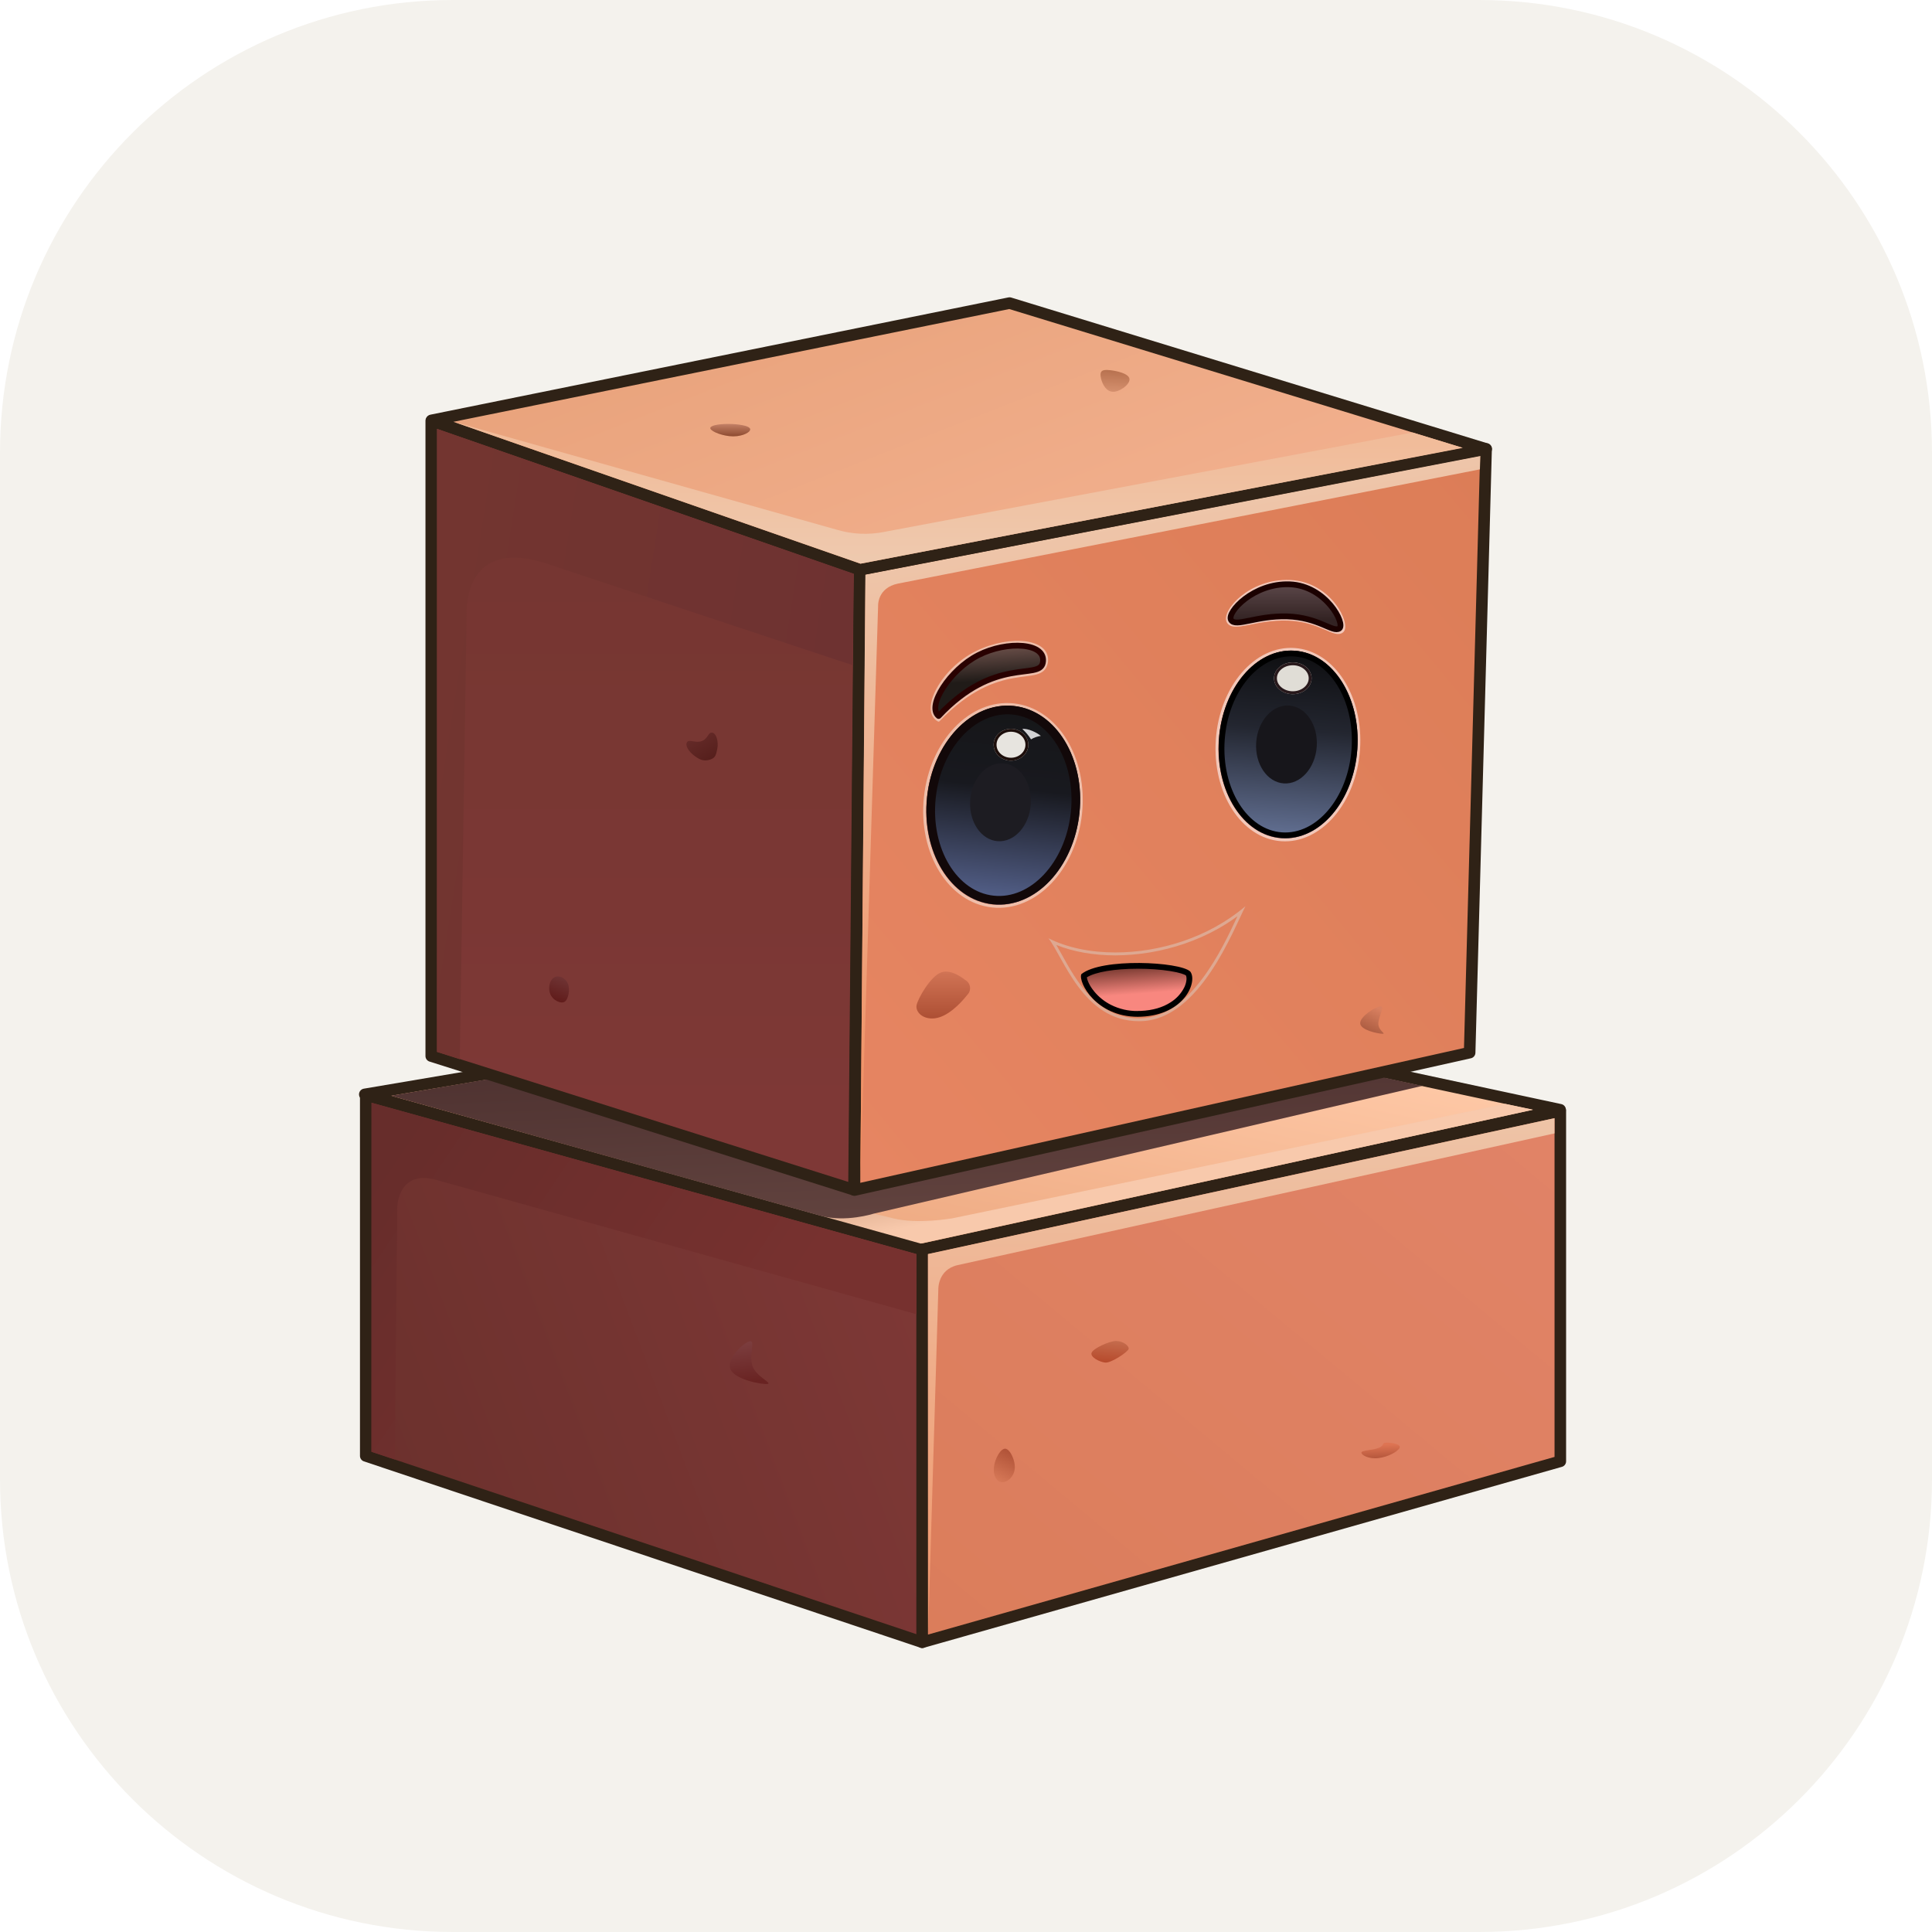
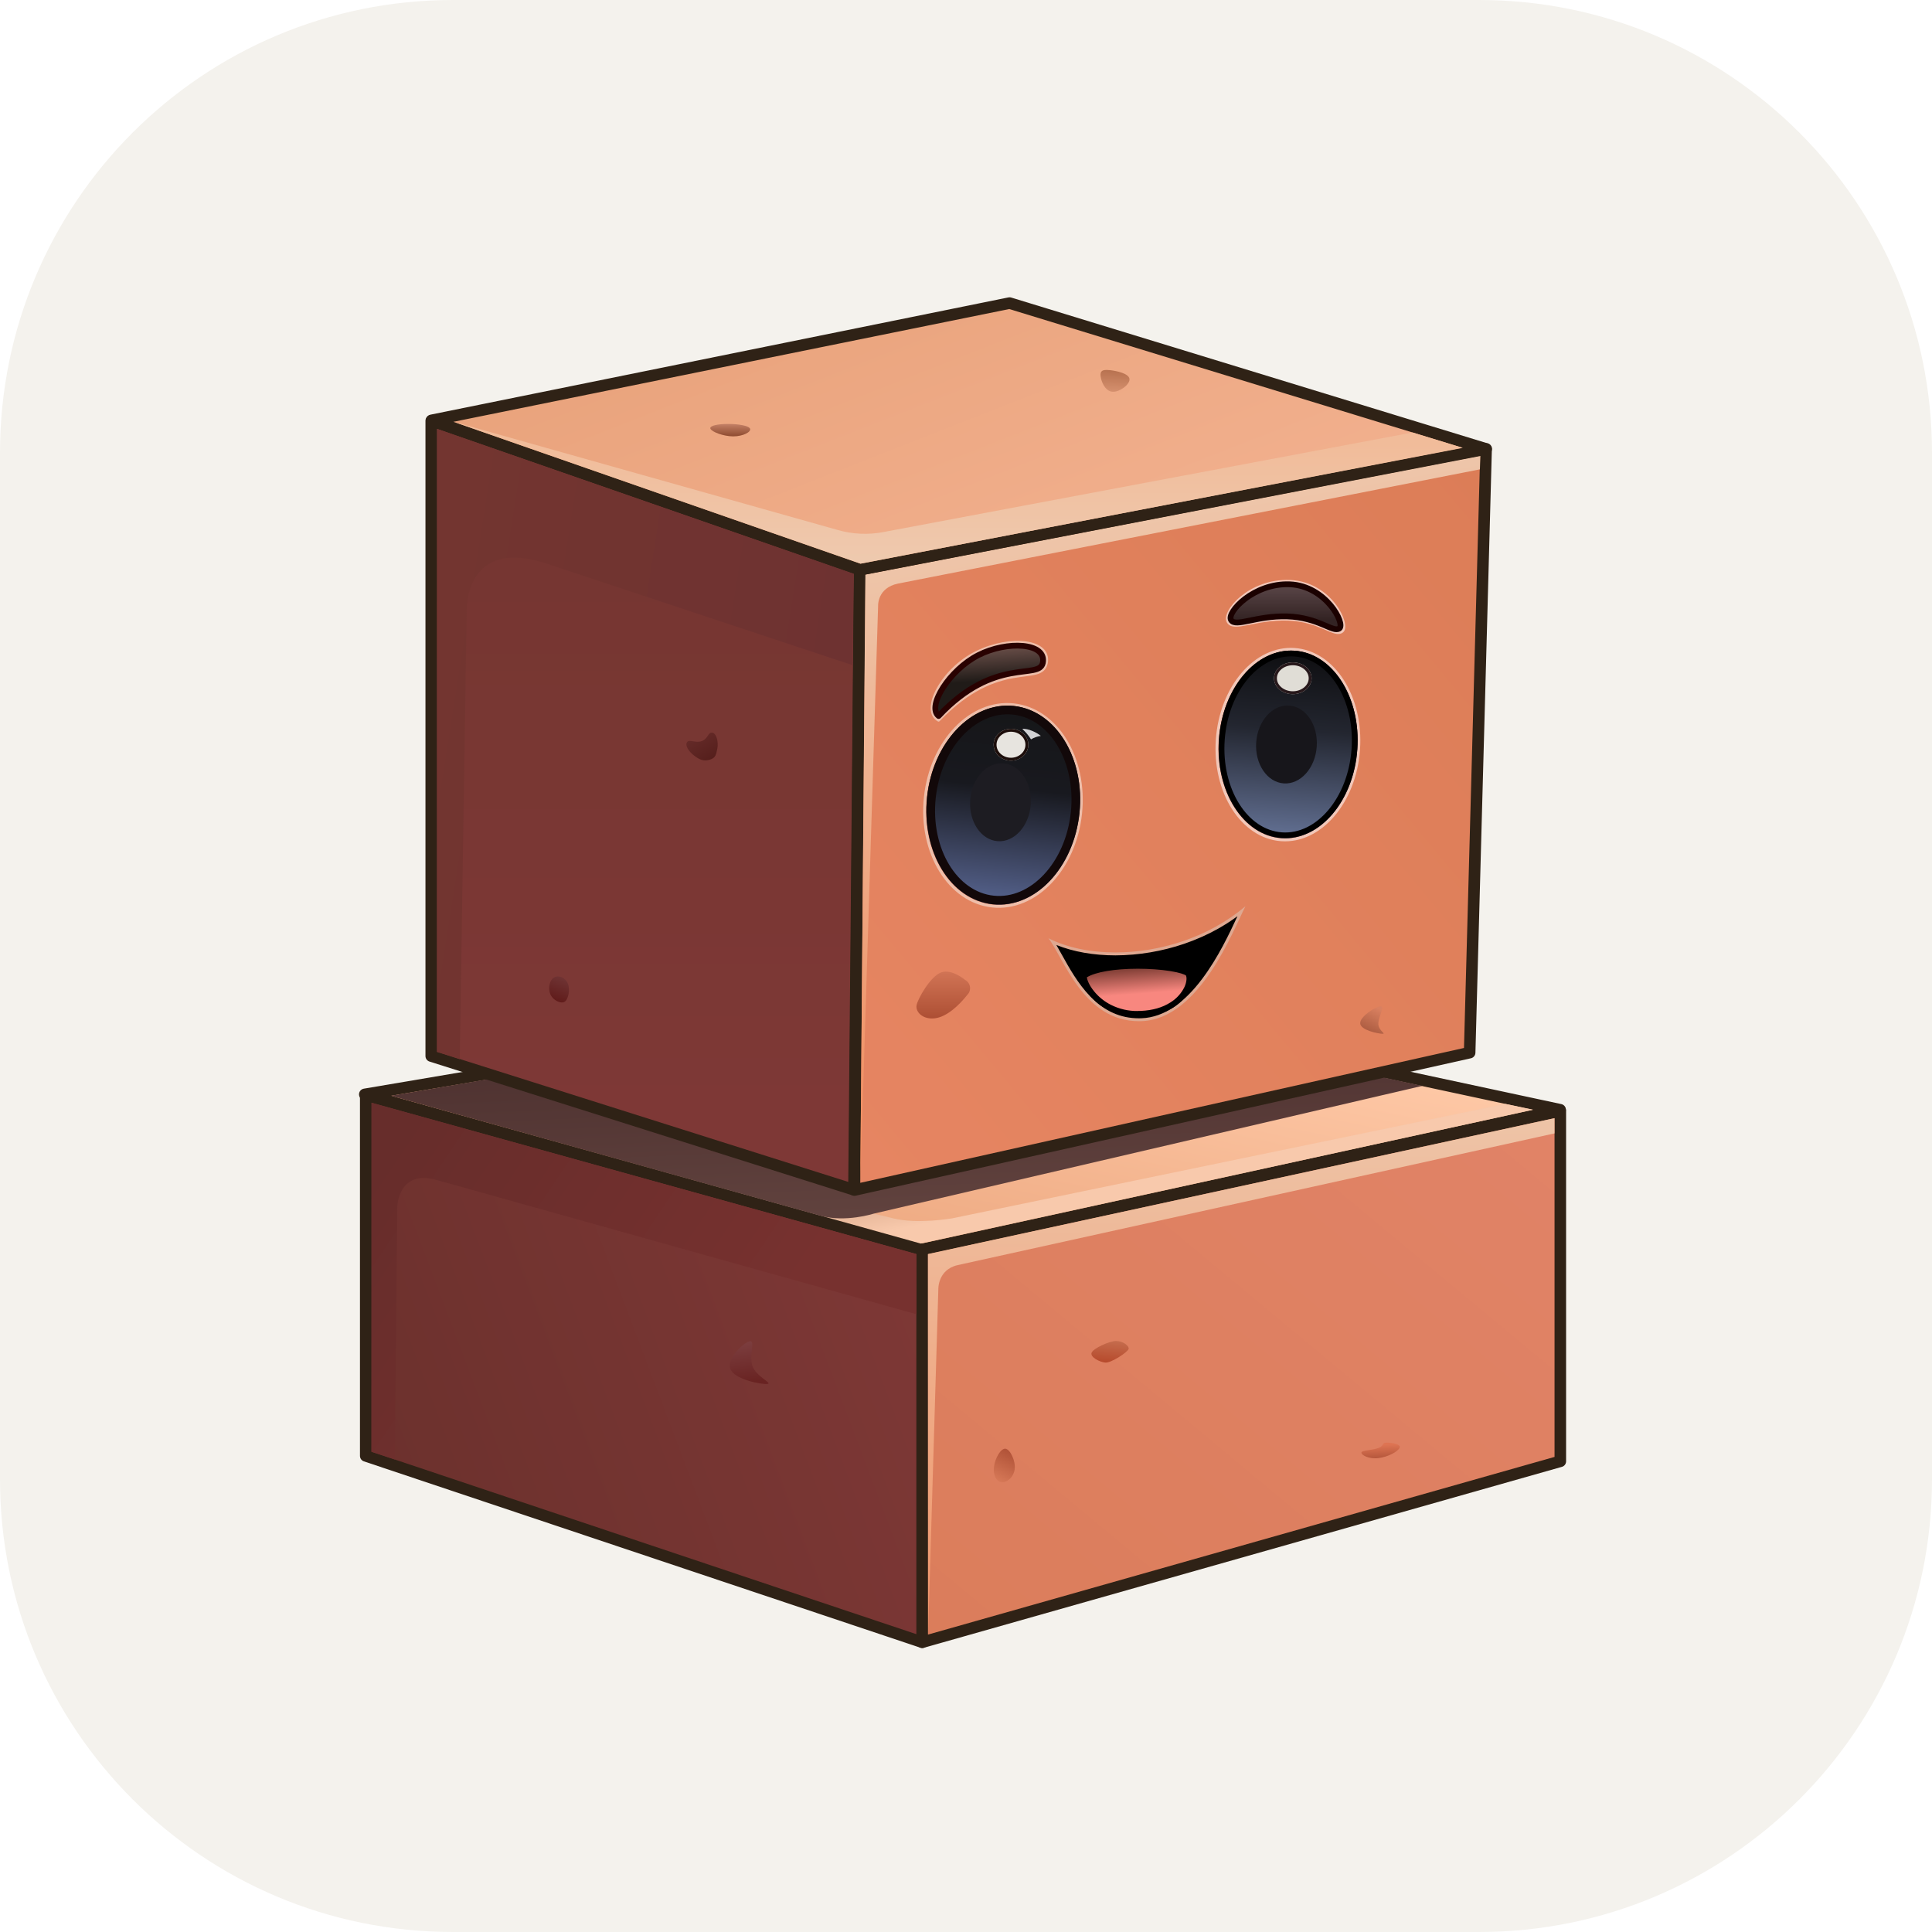
<svg xmlns="http://www.w3.org/2000/svg" width="256" height="256" viewBox="0 0 256 256" fill="none">
  <rect width="256" height="256" rx="60" fill="#F4F2ED" />
-   <g transform="translate(31.7 30.7) scale(0.383)">
+   <g transform="translate(31.7 30.7) scale(0.383)" fill="#000000">
    <defs>
      <linearGradient id="formisch-light-b" x2="1" y1=".66" y2=".29" gradientUnits="objectBoundingBox">
        <stop offset="0" stop-color="#6c312d" />
        <stop offset="1" stop-color="#7e3836" />
      </linearGradient>
      <linearGradient id="formisch-light-c" x1="1" x2="0" y2="1" gradientUnits="objectBoundingBox">
        <stop offset="0" stop-color="#e18367" />
        <stop offset="1" stop-color="#db7d5b" />
      </linearGradient>
      <linearGradient id="formisch-light-d" x1="1" x2=".47" y1=".46" y2="1" gradientUnits="objectBoundingBox">
        <stop offset="0" stop-color="#fec8a6" />
        <stop offset="1" stop-color="#eeaa82" />
      </linearGradient>
      <linearGradient id="formisch-light-e" x1=".21" x2=".56" y1=".5" y2=".72" gradientUnits="objectBoundingBox">
        <stop offset="0" stop-color="#a87657" />
        <stop offset="1" stop-color="#f8c9ac" />
      </linearGradient>
      <linearGradient id="formisch-light-f" x1=".29" x2=".07" y1="1.29" y2=".19" gradientUnits="objectBoundingBox">
        <stop offset="0" stop-color="#674843" />
        <stop offset="1" stop-color="#4b2f2e" />
      </linearGradient>
      <linearGradient id="formisch-light-g" x1=".5" x2=".5" y1=".1" y2=".91" gradientUnits="objectBoundingBox">
        <stop offset="0" stop-color="#753631" />
        <stop offset="1" stop-color="#7e3836" />
      </linearGradient>
      <linearGradient id="formisch-light-h" x2="1" y1=".16" y2=".4" gradientUnits="objectBoundingBox">
        <stop offset="0" stop-color="#733530" />
        <stop offset="1" stop-color="#6e3231" />
      </linearGradient>
      <linearGradient id="formisch-light-i" x1="1" x2="0" y2=".98" gradientUnits="objectBoundingBox">
        <stop offset="0" stop-color="#dc7d57" />
        <stop offset="1" stop-color="#e68562" />
      </linearGradient>
      <linearGradient id="formisch-light-j" x1=".15" x2=".28" y1=".09" y2=".95" gradientUnits="objectBoundingBox">
        <stop offset="0" stop-color="#eec8ad" />
        <stop offset="1" stop-color="#f08a5c" />
      </linearGradient>
      <linearGradient id="formisch-light-k" x1=".85" x2=".12" y1=".71" y2=".24" gradientUnits="objectBoundingBox">
        <stop offset="0" stop-color="#f2b08e" />
        <stop offset="1" stop-color="#e9a37c" />
      </linearGradient>
      <linearGradient id="formisch-light-l" x1=".5" x2=".5" y1=".16" y2="1.09" gradientUnits="objectBoundingBox">
        <stop offset="0" stop-color="#f1bc9a" />
        <stop offset="1" stop-color="#eecbb1" />
      </linearGradient>
      <linearGradient id="formisch-light-m" x1=".5" x2=".5" y2="1" gradientUnits="objectBoundingBox">
        <stop offset="0" stop-color="#eec4a7" />
        <stop offset="1" stop-color="#f0956a" />
      </linearGradient>
      <linearGradient id="formisch-light-n" x1=".01" x2=".78" y1=".18" y2=".52" gradientUnits="objectBoundingBox">
        <stop offset="0" stop-color="#672d2b" />
        <stop offset="1" stop-color="#77312f" />
      </linearGradient>
      <linearGradient id="formisch-light-o" x1=".34" x2=".85" y1=".12" y2=".9" gradientUnits="objectBoundingBox">
        <stop offset="0" stop-color="#642a28" />
        <stop offset="1" stop-color="#561f1c" />
      </linearGradient>
      <linearGradient id="formisch-light-p" x1=".76" x2=".5" y1=".13" y2="1" gradientUnits="objectBoundingBox">
        <stop offset="0" stop-color="#6e3232" />
        <stop offset="1" stop-color="#601b1a" />
      </linearGradient>
      <linearGradient id="formisch-light-q" x1=".5" x2=".44" y2="1" gradientUnits="objectBoundingBox">
        <stop offset="0" stop-color="#b7714f" />
        <stop offset="1" stop-color="#d5906e" />
      </linearGradient>
      <linearGradient id="formisch-light-r" x1=".5" x2=".5" y2="1" gradientUnits="objectBoundingBox">
        <stop offset="0" stop-color="#c38066" />
        <stop offset="1" stop-color="#8e4b30" />
      </linearGradient>
      <linearGradient id="formisch-light-s" x1=".5" x2=".5" y2="1" gradientUnits="objectBoundingBox">
        <stop offset="0" stop-color="#d17455" />
        <stop offset="1" stop-color="#ad4f34" />
      </linearGradient>
      <linearGradient id="formisch-light-t" x1=".6" x2=".24" y2=".89" gradientUnits="objectBoundingBox">
        <stop offset="0" stop-color="#d98060" />
        <stop offset="1" stop-color="#ac5c41" />
      </linearGradient>
      <linearGradient id="formisch-light-u" x1=".45" x2=".57" y2=".95" gradientUnits="objectBoundingBox">
        <stop offset="0" stop-color="#7c3e3f" />
        <stop offset="1" stop-color="#692322" />
      </linearGradient>
      <linearGradient id="formisch-light-v" x1=".71" x2=".43" y1=".1" y2="1" gradientUnits="objectBoundingBox">
        <stop offset="0" stop-color="#b25439" />
        <stop offset="1" stop-color="#d57756" />
      </linearGradient>
      <linearGradient id="formisch-light-w" x1=".43" x2=".27" y1="-.13" y2=".94" gradientUnits="objectBoundingBox">
        <stop offset="0" stop-color="#c66f50" />
        <stop offset="1" stop-color="#b74b2d" />
      </linearGradient>
      <linearGradient id="formisch-light-x" x1=".5" x2=".5" y2="1" gradientUnits="objectBoundingBox">
        <stop offset="0" stop-color="#0e0e10" />
        <stop offset=".42" stop-color="#232630" />
        <stop offset="1" stop-color="#637194" />
      </linearGradient>
      <linearGradient id="formisch-light-y" x1=".5" x2=".5" y2="1" gradientUnits="objectBoundingBox">
        <stop offset="0" stop-color="#161618" />
        <stop offset=".41" stop-color="#18191f" />
        <stop offset="1" stop-color="#56638e" />
      </linearGradient>
      <linearGradient id="formisch-light-z" x1=".53" x2=".62" y1=".41" y2=".95" gradientUnits="objectBoundingBox">
        <stop offset="0" stop-color="#f8877f" />
        <stop offset="1" stop-color="#7c3c33" />
      </linearGradient>
      <linearGradient id="formisch-light-A" x1=".45" x2=".5" y2=".5" gradientUnits="objectBoundingBox">
        <stop offset="0" stop-color="#6f524c" />
        <stop offset="1" stop-color="#201b18" />
      </linearGradient>
      <linearGradient id="formisch-light-B" x1=".5" x2=".5" y2=".79" gradientUnits="objectBoundingBox">
        <stop offset="0" stop-color="#5b4749" />
        <stop offset="1" stop-color="#332323" />
      </linearGradient>
      <linearGradient id="formisch-light-C" x1=".41" x2=".5" y1=".15" y2="1" gradientUnits="objectBoundingBox">
        <stop offset="0" stop-color="#de7453" />
        <stop offset="1" stop-color="#b5573c" />
      </linearGradient>
    </defs>
    <path fill="url(#formisch-light-b)" stroke="#2f2216" stroke-linecap="round" stroke-linejoin="round" stroke-width="4" d="m1362.77 673.74 192.52 53.46V863l-192.52-64.47Z" transform="translate(-1319 -375)" />
    <path fill="url(#formisch-light-c)" stroke="#2f2216" stroke-linecap="round" stroke-linejoin="round" stroke-width="4" d="m1555.29 863 220.76-62.6V679.22l-220.76 47.87Z" transform="translate(-1319 -375)" />
    <path fill="url(#formisch-light-d)" stroke="#2f2216" stroke-linecap="round" stroke-linejoin="round" stroke-width="4" d="m1555.29 727.06-192.85-53.6 217.24-36.78 196.3 42.1Z" transform="translate(-1319 -375)" />
    <path fill="url(#formisch-light-e)" d="m447.63 303.76-211.87 46.31-183.15-51.11 173.77 42.42c8.2 2.02 20.13 0 20.13 0L438 301.75Z" />
    <path fill="url(#formisch-light-f)" d="m1728.3 1956.52-189.8 44.2s-9.7 3.14-18.45.72l-148.48-41.5 208.07-35.58Z" transform="translate(-1319 -1661)" />
    <path fill="url(#formisch-light-g)" stroke="#2f2216" stroke-linecap="round" stroke-linejoin="round" stroke-width="4" d="m1533.65 491.9-1.97 214.57-146.25-46.27V440.41Z" transform="translate(-1319 -375)" />
    <path fill="url(#formisch-light-h)" d="m212.58 118.33-.35 31.65-107-35.5c-28-8.6-26.56 17.64-26.56 17.64L76.3 286.3l-7.89-2.52.02-215.58Z" />
    <path fill="url(#formisch-light-i)" stroke="#2f2216" stroke-linecap="round" stroke-linejoin="round" stroke-width="4" d="m1750.37 450.16-216.67 41.83-1.86 214.57 212.84-47.54Z" transform="translate(-1319 -375)" />
    <path fill="url(#formisch-light-j)" d="m1748.38 1738.48-212.75 41.16-1.77 210.46 6.17-199.66s-.34-6.21 6.9-7.7l201.3-39.52Z" transform="translate(-1319 -1661)" />
    <path fill="url(#formisch-light-k)" stroke="#2f2216" stroke-linecap="round" stroke-linejoin="round" stroke-width="4" d="m1585.5 399.7 164.9 50.47-216.62 41.77-148.2-51.68Z" transform="translate(-1319 -375)" />
    <path fill="url(#formisch-light-l)" d="m1533.94 1775.83 208.38-40.04-17.38-5.32-182.83 34.4a34 34 0 0 1-16.3-.74l-132.84-37.42Z" transform="translate(-1319 -1661)" />
    <path fill="url(#formisch-light-m)" d="m238.27 353.7.05 131.75 3.54-119.48s-.29-6.87 6.73-8.45l206.44-45.56v-5.27Z" />
    <path fill="url(#formisch-light-n)" d="M234.29 353.7 45.78 301.35l-.05 120.77 8.1 2.67.85-87.52s.34-12.83 13.4-9.25l166.2 46.51Z" />
    <path fill="url(#formisch-light-o)" d="M545.85 2451.85c1.51.32 2.12 3.38 1.7 5.5s-.58 3.22-2.57 3.83-3.42.15-5.4-1.36-3.23-3.51-2.52-4.68 2.94.42 5.14-.4 2.15-3.2 3.65-2.89" transform="translate(-382.15 -2278.52)" />
    <path fill="url(#formisch-light-p)" d="M-831.34 247.17c.91 2.1 3.55 3.29 4.85 2.6s2.08-4.27 1.17-6.37-3.32-2.97-4.83-2.03-2.11 3.7-1.2 5.8" transform="translate(939 16.69)" />
    <path fill="url(#formisch-light-q)" d="M690.2 2321.9c2.5.27 6.6 1.2 6.8 3.07s-3.5 4.66-6 4.4-3.8-3.57-4-5.43.7-2.3 3.2-2.03" transform="translate(-389 -2274)" />
    <path fill="url(#formisch-light-r)" d="M513.01 2345.9c.45 1.09 4.48 2.66 7.91 2.66s6.26-1.57 5.81-2.65-4.17-1.65-7.6-1.65-6.57.57-6.12 1.65" transform="translate(-350 -2277.75)" />
    <path fill="url(#formisch-light-s)" d="M616.77 2537.44c4.27-.5 8.62-4.8 11.22-8.12a3.24 3.24 0 0 0-.82-5.19s-4.54-3.9-8.25-2.56-8.15 9.23-8.5 11.43 2.09 4.94 6.35 4.44" transform="translate(-376.1 -2265.3)" />
    <path fill="url(#formisch-light-t)" d="M780.45 2560.5c-1.57-.08-7.48-1.25-7.63-3.61s5.5-5.94 7.06-5.87-.92 3.8-.78 6.17 2.92 3.38 1.35 3.3" transform="translate(-385 -2283)" />
    <path fill="url(#formisch-light-u)" d="M555.76 2661.64c1.9-.25-4.14-2.6-5.26-6.38s1.11-8.66-.8-8.4-7.97 5.65-6.84 9.43 10.98 5.61 12.9 5.35" transform="translate(-373 -2263)" />
    <path fill="url(#formisch-light-v)" d="M640.63 2711.62c-1.8-.32-2.88-2.48-2.51-5.37s2.36-6.4 3.97-6.2 3.55 4.18 3.19 7.07-2.84 4.8-4.65 4.5" transform="translate(-377 -2279)" />
    <path fill="url(#formisch-light-w)" d="M664.6 2674.6c2.03.22 7.86-3.68 8.1-4.73s-1.96-2.73-4.32-2.74-7.92 2.56-8.49 4.06 2.69 3.2 4.71 3.41" transform="translate(-365 -2283.35)" />
    <g fill="none" stroke="#f2c8ba" transform="rotate(4.01 -1862.09 4930.2)">
      <ellipse cx="25" cy="33.5" stroke="none" rx="25" ry="33.5" />
      <ellipse cx="25" cy="33.5" rx="24.5" ry="33" />
    </g>
    <g fill="url(#formisch-light-x)" stroke="#000" stroke-width="2" transform="rotate(4.01 -1875.9 4945)">
      <ellipse cx="24" cy="32.5" stroke="none" rx="24" ry="32.5" />
      <ellipse cx="24" cy="32.5" fill="none" rx="23" ry="31.5" />
    </g>
    <g fill="none" stroke="#eebeaa" transform="rotate(6.02 -1404.02 2367.95)">
      <ellipse cx="27.5" cy="35.5" stroke="none" rx="27.5" ry="35.5" />
      <ellipse cx="27.5" cy="35.5" rx="27" ry="35" />
    </g>
    <g fill="url(#formisch-light-y)" stroke="#120809" stroke-width="3" transform="rotate(6.02 -1413 2377.95)">
      <ellipse cx="26.5" cy="34.5" stroke="none" rx="26.5" ry="34.5" />
      <ellipse cx="26.5" cy="34.5" fill="none" rx="25" ry="33" />
    </g>
    <g stroke-linecap="round">
      <path d="m346.67 235.19-.9 1.91c-5.27 11.3-16.23 34.83-33.51 35.52l-1.02.02c-3.45 0-6.72-.73-9.71-2.18a26 26 0 0 1-7.43-5.5c-4.32-4.44-7.42-10.04-9.92-14.53a91 91 0 0 0-2.73-4.72c6.1 2.72 13.56 4.15 21.68 4.15 7.85 0 16.02-1.37 23.62-3.96a70 70 0 0 0 11.38-5.04 64 64 0 0 0 8.54-5.67" />
      <path fill="#dea891" d="m311.24 272.14 1-.02c3.9-.15 7.75-1.54 11.45-4.11 3.18-2.22 6.34-5.39 9.37-9.4 5.57-7.36 9.6-16 12.26-21.72l.03-.07a65 65 0 0 1-6.98 4.48c-3.6 2-7.45 3.7-11.46 5.07a75 75 0 0 1-23.78 4c-7.56 0-14.55-1.24-20.44-3.6q.91 1.57 1.93 3.42c2.48 4.46 5.56 10.03 9.84 14.42 4.93 5.07 10.42 7.53 16.78 7.53m0 1c-19.28 0-26.07-22.07-31.29-28.7 6.4 3.25 14.5 4.92 23.18 4.92 15.26 0 32.3-5.16 44.99-16.01-4.2 8.19-15.77 38.96-35.84 39.77z" />
    </g>
    <g fill="url(#formisch-light-z)" stroke-linecap="round" stroke-linejoin="round" transform="matrix(-1 0 0 -1 349 274)">
      <path d="M38.13 20c-4.03 0-8.06-.28-11.34-.8-4.36-.69-5.7-1.5-6.06-1.8a3.3 3.3 0 0 1-.46-1.93c.02-.98.3-2.1.8-3.2a14 14 0 0 1 5.19-5.74c2.92-1.88 6.52-2.92 10.71-3.11l1.15-.03c3.9 0 7.46.9 10.59 2.7a19 19 0 0 1 6.19 5.64c1.49 2.17 1.97 4.03 1.88 4.81-1.48 1.1-4.01 1.99-7.36 2.59-3.2.57-7.12.88-11.3.88" />
      <path fill="#000" d="m38.12 4.4-1.1.02q-6.05.27-10.22 2.95a13 13 0 0 0-4.81 5.31c-.87 1.9-.83 3.42-.5 4.03.5.33 2.1.97 5.46 1.5 3.23.52 7.2.8 11.18.8 8.06 0 14.67-1.13 17.63-2.98-.12-.86-.76-2.7-2.54-4.87A18 18 0 0 0 47.4 6.5a20 20 0 0 0-9.27-2.12m0-2c14.35 0 20.66 11.87 19.54 14.74-6.93 5.7-34.07 4.33-37.67.94-2.65-3.36 1.75-14.97 16.94-15.65z" />
    </g>
    <g fill="#e7e4df" stroke="#1c0d0a" stroke-linecap="round" stroke-linejoin="round" transform="translate(261 172)">
      <ellipse cx="6" cy="5.5" stroke="none" rx="6" ry="5.5" />
      <ellipse cx="6" cy="5.5" fill="none" rx="5.5" ry="5" />
    </g>
    <g fill="#e0ddd6" stroke="#27181b" stroke-linecap="round" stroke-linejoin="round" transform="translate(358 149)">
      <ellipse cx="6.5" cy="5.5" stroke="none" rx="6.5" ry="5.5" />
      <ellipse cx="6.5" cy="5.5" fill="none" rx="6" ry="5" />
    </g>
    <ellipse cx="10.5" cy="13.5" fill="#17161b" rx="10.5" ry="13.5" transform="rotate(4.01 -2154.57 5120.13)" />
    <ellipse cx="10.5" cy="13.5" fill="#1d1c22" rx="10.5" ry="13.5" transform="rotate(4.01 -2489.58 3716.94)" />
    <path fill="none" stroke="#eebeaa" stroke-linecap="round" stroke-linejoin="round" d="M241.94 169c21.2-22.1 35.5-11.46 37.29-19.78 1.48-7.88-12.28-9.5-24.14-3.67s-19.34 20.08-13.15 23.45" />
    <path fill="url(#formisch-light-A)" stroke="#290101" stroke-linecap="round" stroke-linejoin="round" stroke-width="2" d="M1560.96 542.55c19.5-20.8 34.76-12.31 36.05-18.37 1.4-7.02-12.33-7.76-22.3-2.68s-17.95 17.71-13.75 21.05" transform="translate(-1319 -375)" />
    <path fill="none" stroke="#f2c8ba" stroke-linecap="round" stroke-linejoin="round" d="M342.13 134.94c1.94 3.36 9.27-1.26 20.63-.89s16.13 6.3 18.8 4.19-3.97-16.66-18-17.24-23.37 10.58-21.43 13.94" />
    <path fill="url(#formisch-light-B)" stroke="#1b0100" stroke-linecap="round" stroke-linejoin="round" stroke-width="2" d="M1662.13 509.34c1.57 2.63 8.69-1.57 19.48-1.24s15.78 5.7 17.98 4.17-4.58-14.74-17.1-15.27-21.94 9.72-20.36 12.34" transform="translate(-1319 -375)" />
    <path fill="#d2d2d4" d="M270.92 172.04a17 17 0 0 1 3.01 3.6 9 9 0 0 1 3.4-1.2c-1.36-1.16-4.5-2.68-6.41-2.4" />
    <path fill="url(#formisch-light-C)" d="M1719.36 2708.46c3.3-.41 6.56-2.18 7.26-3.51s-2.66-1.82-4.47-1.82-.61.96-2.8 1.82-5.91.76-5.91 1.63 2.62 2.29 5.92 1.88" transform="translate(-1325.2 -2284.17)" />
  </g>
</svg>
